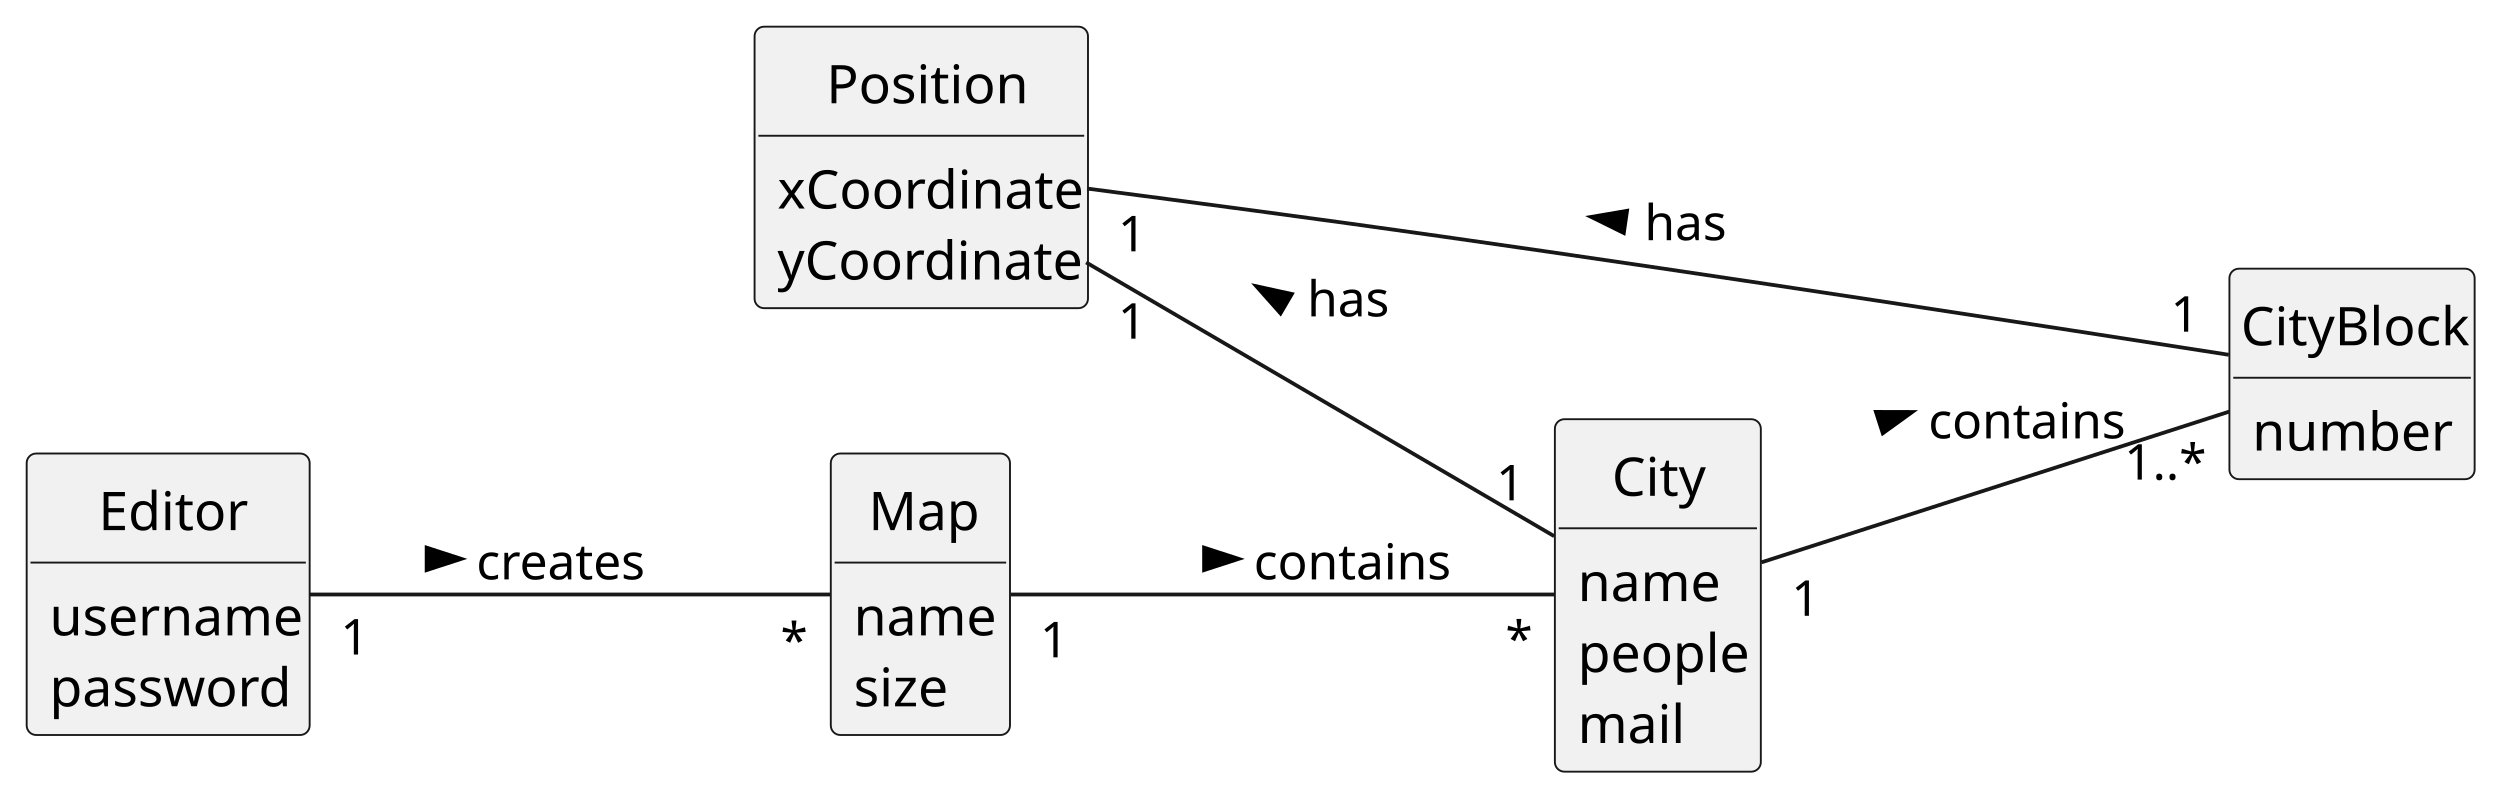
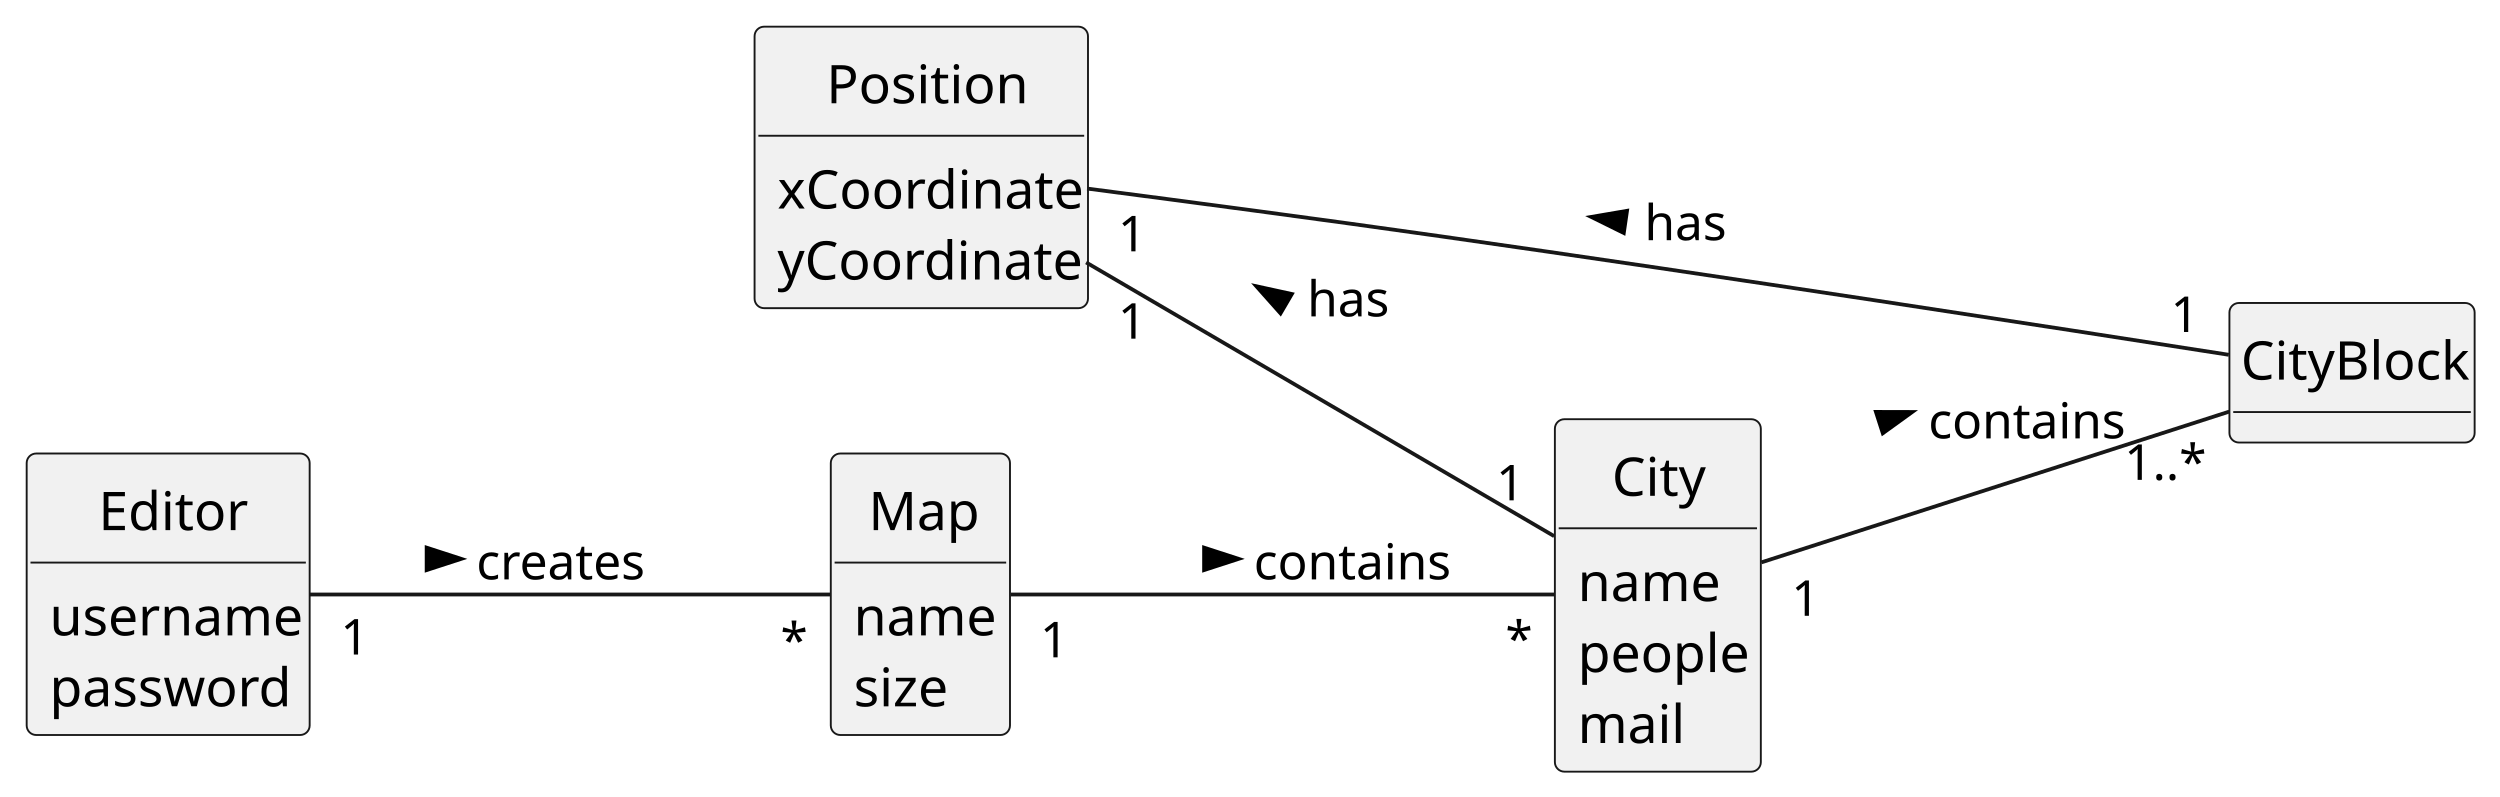
<svg xmlns="http://www.w3.org/2000/svg" contentStyleType="text/css" height="209px" preserveAspectRatio="none" style="width:656px;height:209px;background:#FFFFFF;" version="1.1" viewBox="0 0 656 209" width="656px" zoomAndPan="magnify">
  <defs />
  <g>
    <g id="elem_Map">
      <rect codeLine="15" fill="#F1F1F1" height="73.863" id="Map" rx="2.5" ry="2.5" style="stroke:#181818;stroke-width:0.5;" width="47.02" x="218" y="119" />
      <text fill="#000000" font-family="sans-serif" font-size="14" lengthAdjust="spacing" textLength="27.234" x="227.893" y="139.107">Map</text>
      <line style="stroke:#181818;stroke-width:0.5;" x1="219" x2="264.021" y1="147.621" y2="147.621" />
      <text fill="#000000" font-family="sans-serif" font-size="14" lengthAdjust="spacing" textLength="35.02" x="224" y="166.728">name</text>
      <text fill="#000000" font-family="sans-serif" font-size="14" lengthAdjust="spacing" textLength="24.896" x="224" y="185.35">size</text>
    </g>
    <g id="elem_City">
      <rect codeLine="20" fill="#F1F1F1" height="92.484" id="City" rx="2.5" ry="2.5" style="stroke:#181818;stroke-width:0.5;" width="54.041" x="408" y="110" />
      <text fill="#000000" font-family="sans-serif" font-size="14" lengthAdjust="spacing" textLength="24.11" x="422.965" y="130.107">City</text>
      <line style="stroke:#181818;stroke-width:0.5;" x1="409" x2="461.041" y1="138.621" y2="138.621" />
      <text fill="#000000" font-family="sans-serif" font-size="14" lengthAdjust="spacing" textLength="35.02" x="414" y="157.728">name</text>
      <text fill="#000000" font-family="sans-serif" font-size="14" lengthAdjust="spacing" textLength="42.041" x="414" y="176.35">people</text>
      <text fill="#000000" font-family="sans-serif" font-size="14" lengthAdjust="spacing" textLength="25.669" x="414" y="194.971">mail</text>
    </g>
    <g id="elem_CityBlock">
-       <rect codeLine="26" fill="#F1F1F1" height="55.242" id="CityBlock" rx="2.5" ry="2.5" style="stroke:#181818;stroke-width:0.5;" width="64.345" x="585" y="70.5" />
-       <text fill="#000000" font-family="sans-serif" font-size="14" lengthAdjust="spacing" textLength="58.345" x="588" y="90.607">CityBlock</text>
-       <line style="stroke:#181818;stroke-width:0.5;" x1="586" x2="648.345" y1="99.121" y2="99.121" />
-       <text fill="#000000" font-family="sans-serif" font-size="14" lengthAdjust="spacing" textLength="47.469" x="591" y="118.228">number</text>
+       <rect codeLine="26" fill="#F1F1F1" height="36.621" id="CityBlock" rx="2.5" ry="2.5" style="stroke:#181818;stroke-width:0.5;" width="64.345" x="585" y="79.5" />
+       <text fill="#000000" font-family="sans-serif" font-size="14" lengthAdjust="spacing" textLength="58.345" x="588" y="99.607">CityBlock</text>
+       <line style="stroke:#181818;stroke-width:0.5;" x1="586" x2="648.345" y1="108.121" y2="108.121" />
    </g>
    <g id="elem_Editor">
-       <rect codeLine="30" fill="#F1F1F1" height="73.863" id="Editor" rx="2.5" ry="2.5" style="stroke:#181818;stroke-width:0.5;" width="74.255" x="7" y="119" />
+       <rect codeLine="29" fill="#F1F1F1" height="73.863" id="Editor" rx="2.5" ry="2.5" style="stroke:#181818;stroke-width:0.5;" width="74.255" x="7" y="119" />
      <text fill="#000000" font-family="sans-serif" font-size="14" lengthAdjust="spacing" textLength="36.572" x="25.841" y="139.107">Editor</text>
      <line style="stroke:#181818;stroke-width:0.5;" x1="8" x2="80.255" y1="147.621" y2="147.621" />
      <text fill="#000000" font-family="sans-serif" font-size="14" lengthAdjust="spacing" textLength="62.255" x="13" y="166.728">username</text>
      <text fill="#000000" font-family="sans-serif" font-size="14" lengthAdjust="spacing" textLength="59.917" x="13" y="185.35">password</text>
    </g>
    <g id="elem_Position">
-       <rect codeLine="35" fill="#F1F1F1" height="73.863" id="Position" rx="2.5" ry="2.5" style="stroke:#181818;stroke-width:0.5;" width="87.489" x="198" y="7" />
+       <rect codeLine="34" fill="#F1F1F1" height="73.863" id="Position" rx="2.5" ry="2.5" style="stroke:#181818;stroke-width:0.5;" width="87.489" x="198" y="7" />
      <text fill="#000000" font-family="sans-serif" font-size="14" lengthAdjust="spacing" textLength="49.807" x="216.841" y="27.107">Position</text>
      <line style="stroke:#181818;stroke-width:0.5;" x1="199" x2="284.489" y1="35.621" y2="35.621" />
      <text fill="#000000" font-family="sans-serif" font-size="14" lengthAdjust="spacing" textLength="75.489" x="204" y="54.728">xCoordinate</text>
      <text fill="#000000" font-family="sans-serif" font-size="14" lengthAdjust="spacing" textLength="75.489" x="204" y="73.35">yCoordinate</text>
    </g>
    <g id="link_Map_City">
-       <path codeLine="42" d="M265.22,156 C300.99,156 370.22,156 407.95,156 " fill="none" id="Map-City" style="stroke:#181818;stroke-width:1.0;" />
+       <path codeLine="41" d="M265.22,156 C300.99,156 370.22,156 407.95,156 " fill="none" id="Map-City" style="stroke:#181818;stroke-width:1.0;" />
      <polygon fill="#000000" points="325,146.645,315.955,143.707,315.955,149.584,325,146.645" style="stroke:#000000;stroke-width:1.0;" />
      <text fill="#000000" font-family="sans-serif" font-size="13" lengthAdjust="spacing" textLength="48.42" x="329" y="152.028">contains</text>
      <text fill="#000000" font-family="sans-serif" font-size="13" lengthAdjust="spacing" textLength="7.23" x="272.905" y="172.479">1</text>
      <text fill="#000000" font-family="sans-serif" font-size="13" lengthAdjust="spacing" textLength="5.059" x="395.011" y="172.287">*</text>
    </g>
    <g id="link_Editor_Map">
-       <path codeLine="43" d="M81.31,156 C121.29,156 184.31,156 217.81,156 " fill="none" id="Editor-Map" style="stroke:#181818;stroke-width:1.0;" />
+       <path codeLine="42" d="M81.31,156 C121.29,156 184.31,156 217.81,156 " fill="none" id="Editor-Map" style="stroke:#181818;stroke-width:1.0;" />
      <polygon fill="#000000" points="121,146.645,111.955,143.707,111.955,149.584,121,146.645" style="stroke:#000000;stroke-width:1.0;" />
      <text fill="#000000" font-family="sans-serif" font-size="13" lengthAdjust="spacing" textLength="42.631" x="125" y="152.028">creates</text>
      <text fill="#000000" font-family="sans-serif" font-size="13" lengthAdjust="spacing" textLength="7.23" x="89.342" y="171.744">1</text>
      <text fill="#000000" font-family="sans-serif" font-size="13" lengthAdjust="spacing" textLength="5.059" x="204.795" y="172.697">*</text>
    </g>
    <g id="link_City_CityBlock">
-       <path codeLine="44" d="M462.17,147.57 C494.74,137.07 550.28,119.18 584.96,108 " fill="none" id="City-CityBlock" style="stroke:#181818;stroke-width:1.0;" />
+       <path codeLine="43" d="M462.17,147.57 C494.74,137.07 550.28,119.18 584.96,108 " fill="none" id="City-CityBlock" style="stroke:#181818;stroke-width:1.0;" />
      <polygon fill="#000000" points="501.759,108.112,492.248,108.089,494.051,113.683,501.759,108.112" style="stroke:#000000;stroke-width:1.0;" />
      <text fill="#000000" font-family="sans-serif" font-size="13" lengthAdjust="spacing" textLength="48.42" x="506" y="115.028">contains</text>
      <text fill="#000000" font-family="sans-serif" font-size="13" lengthAdjust="spacing" textLength="7.23" x="470.053" y="161.591">1</text>
-       <text fill="#000000" font-family="sans-serif" font-size="13" lengthAdjust="spacing" textLength="19.513" x="557.41" y="125.849">1..*</text>
+       <text fill="#000000" font-family="sans-serif" font-size="13" lengthAdjust="spacing" textLength="19.513" x="557.41" y="125.913">1..*</text>
    </g>
    <g id="link_Position_City">
-       <path codeLine="45" d="M285,68.86 C322.57,90.83 376.19,122.19 407.81,140.69 " fill="none" id="Position-City" style="stroke:#181818;stroke-width:1.0;" />
+       <path codeLine="44" d="M285,68.86 C322.57,90.83 376.19,122.19 407.81,140.69 " fill="none" id="Position-City" style="stroke:#181818;stroke-width:1.0;" />
      <polygon fill="#000000" points="329.684,75.121,336.008,82.225,338.976,77.151,329.684,75.121" style="stroke:#000000;stroke-width:1.0;" />
      <text fill="#000000" font-family="sans-serif" font-size="13" lengthAdjust="spacing" textLength="20.96" x="343" y="83.028">has</text>
      <text fill="#000000" font-family="sans-serif" font-size="13" lengthAdjust="spacing" textLength="7.23" x="293.349" y="88.869">1</text>
      <text fill="#000000" font-family="sans-serif" font-size="13" lengthAdjust="spacing" textLength="7.23" x="392.587" y="131.293">1</text>
    </g>
    <g id="link_Position_CityBlock">
-       <path codeLine="46" d="M285.25,49.48 C311.93,52.95 346.99,57.59 378,62 C452.27,72.55 539.4,86 584.84,93.1 " fill="none" id="Position-CityBlock" style="stroke:#181818;stroke-width:1.0;" />
+       <path codeLine="45" d="M285.25,49.48 C311.93,52.95 346.99,57.59 378,62 C452.27,72.55 539.4,86 584.84,93.1 " fill="none" id="Position-CityBlock" style="stroke:#181818;stroke-width:1.0;" />
      <polygon fill="#000000" points="417.552,56.925,426.079,61.137,426.926,55.32,417.552,56.925" style="stroke:#000000;stroke-width:1.0;" />
      <text fill="#000000" font-family="sans-serif" font-size="13" lengthAdjust="spacing" textLength="20.96" x="431.5" y="63.028">has</text>
      <text fill="#000000" font-family="sans-serif" font-size="13" lengthAdjust="spacing" textLength="7.23" x="293.349" y="65.948">1</text>
-       <text fill="#000000" font-family="sans-serif" font-size="13" lengthAdjust="spacing" textLength="7.23" x="569.58" y="87.035">1</text>
+       <text fill="#000000" font-family="sans-serif" font-size="13" lengthAdjust="spacing" textLength="7.23" x="569.58" y="87.107">1</text>
    </g>
  </g>
</svg>
